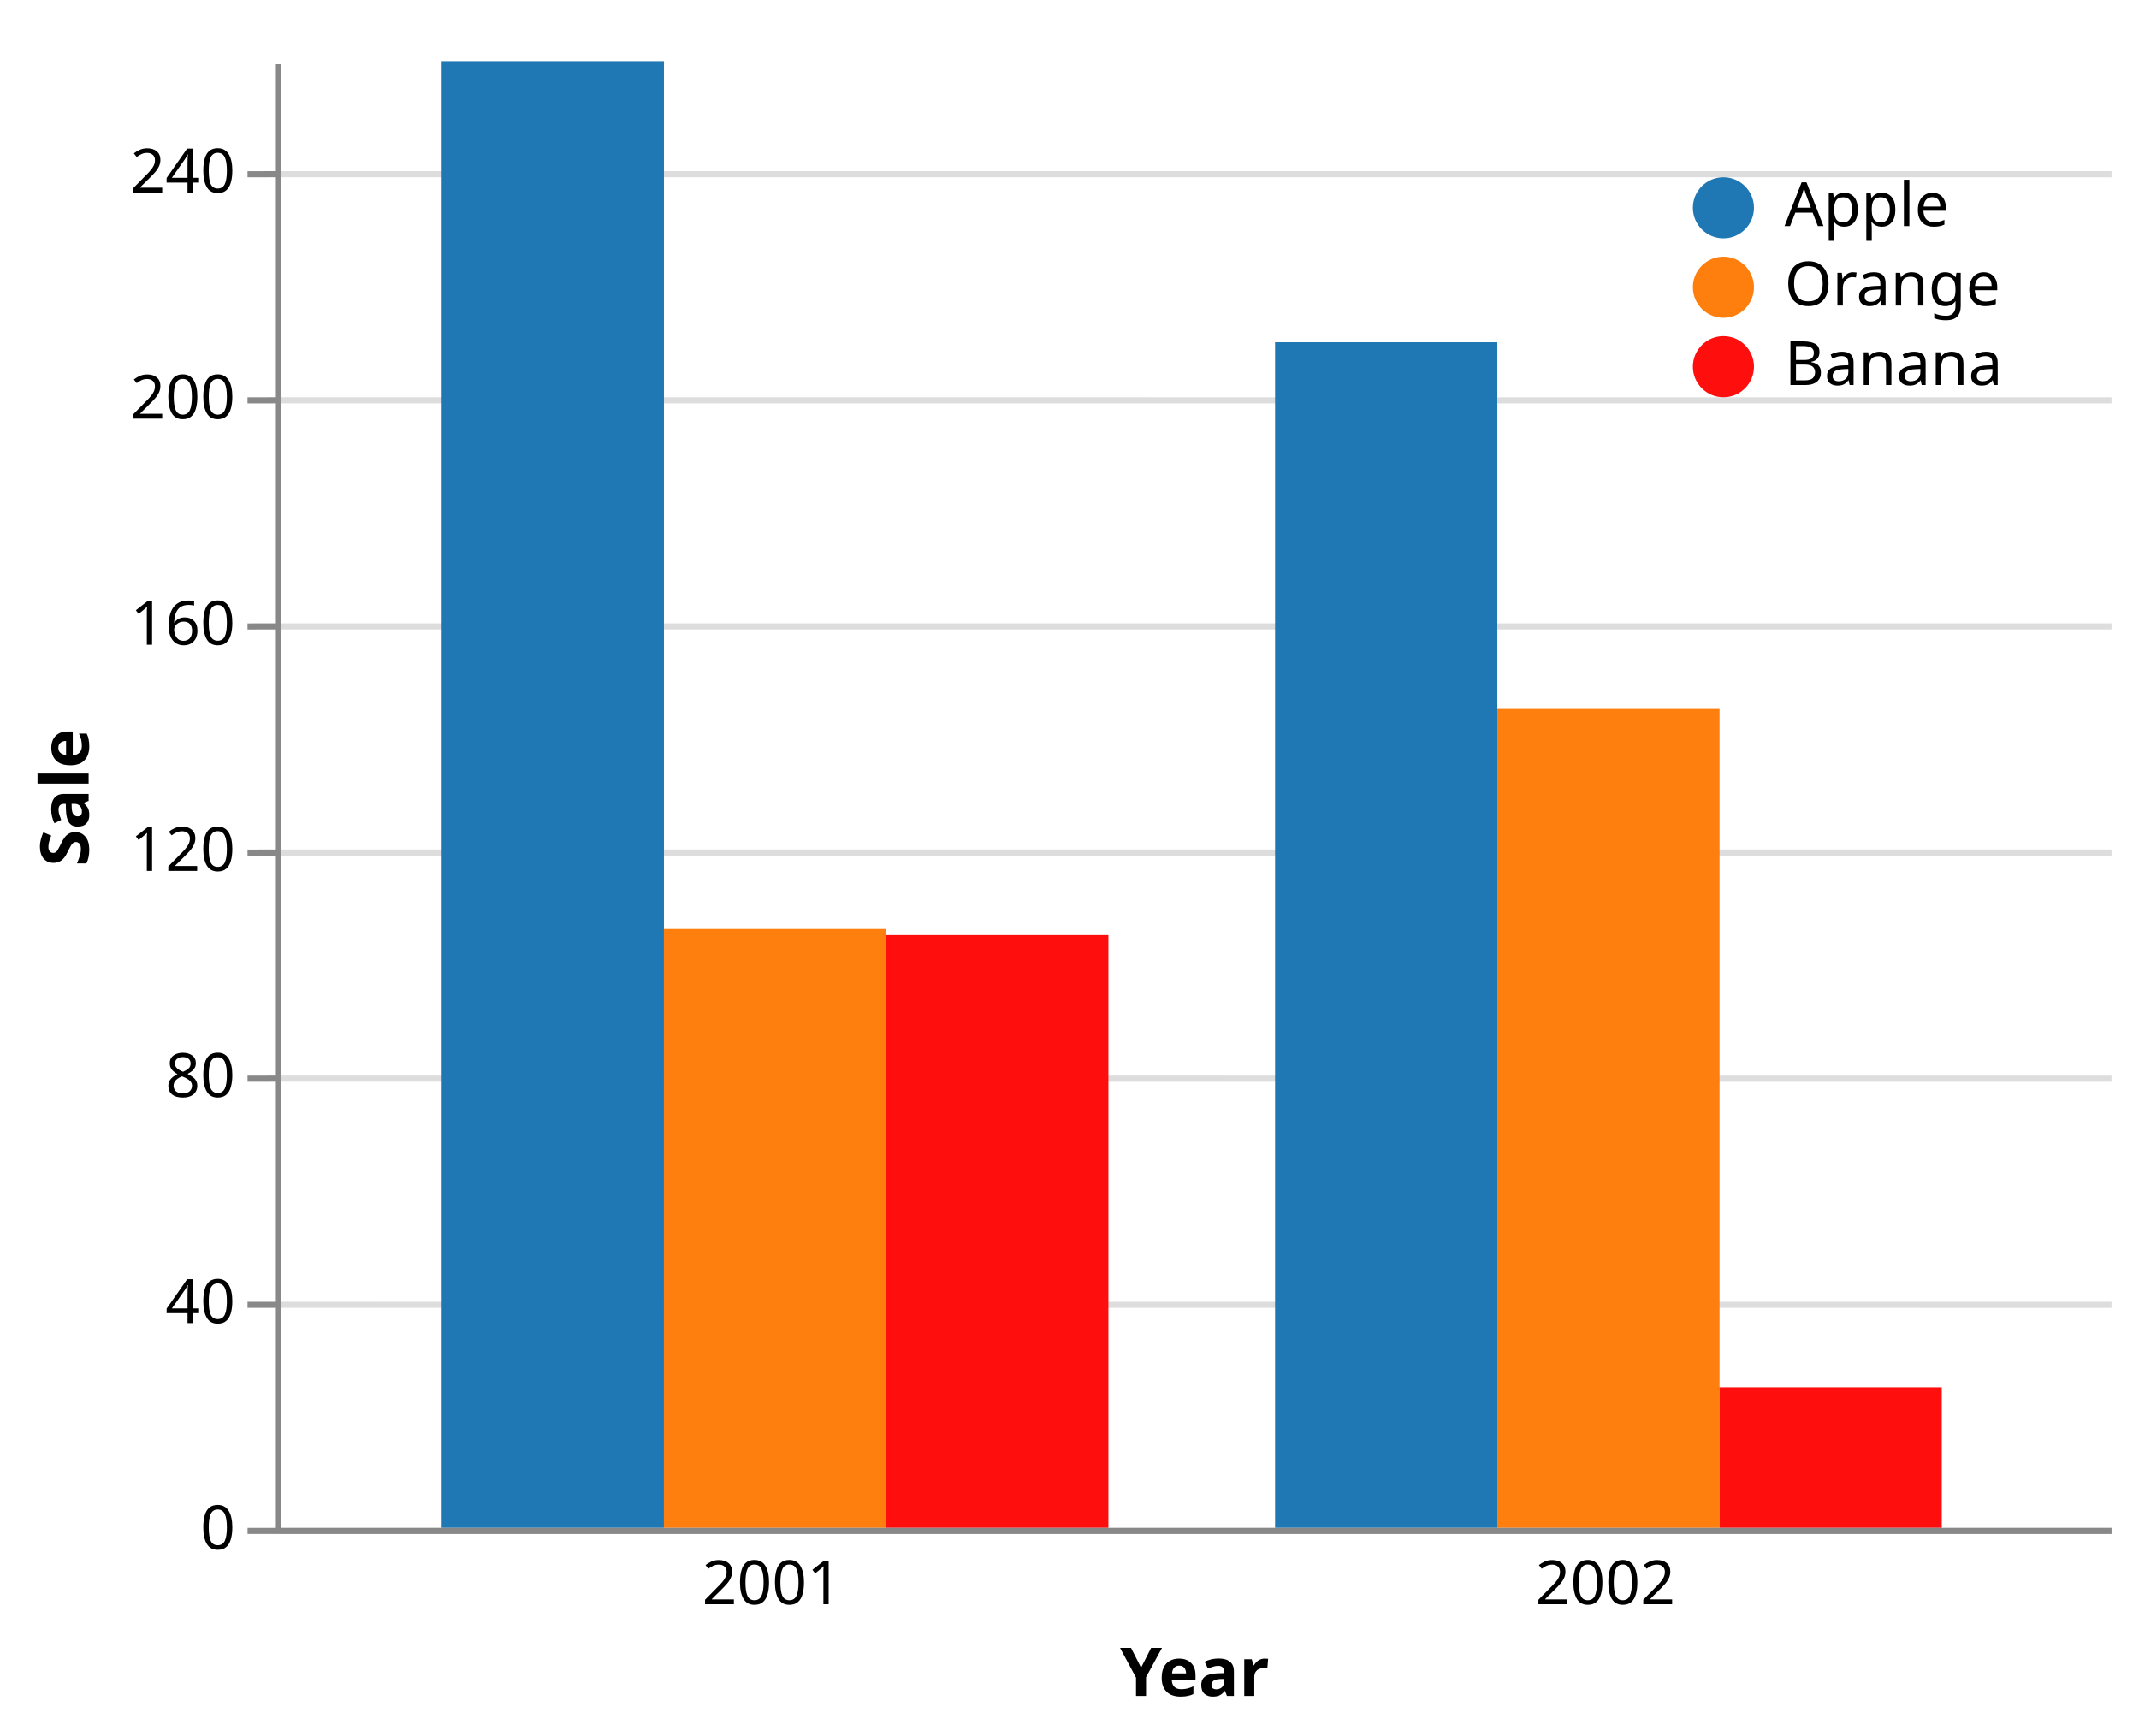
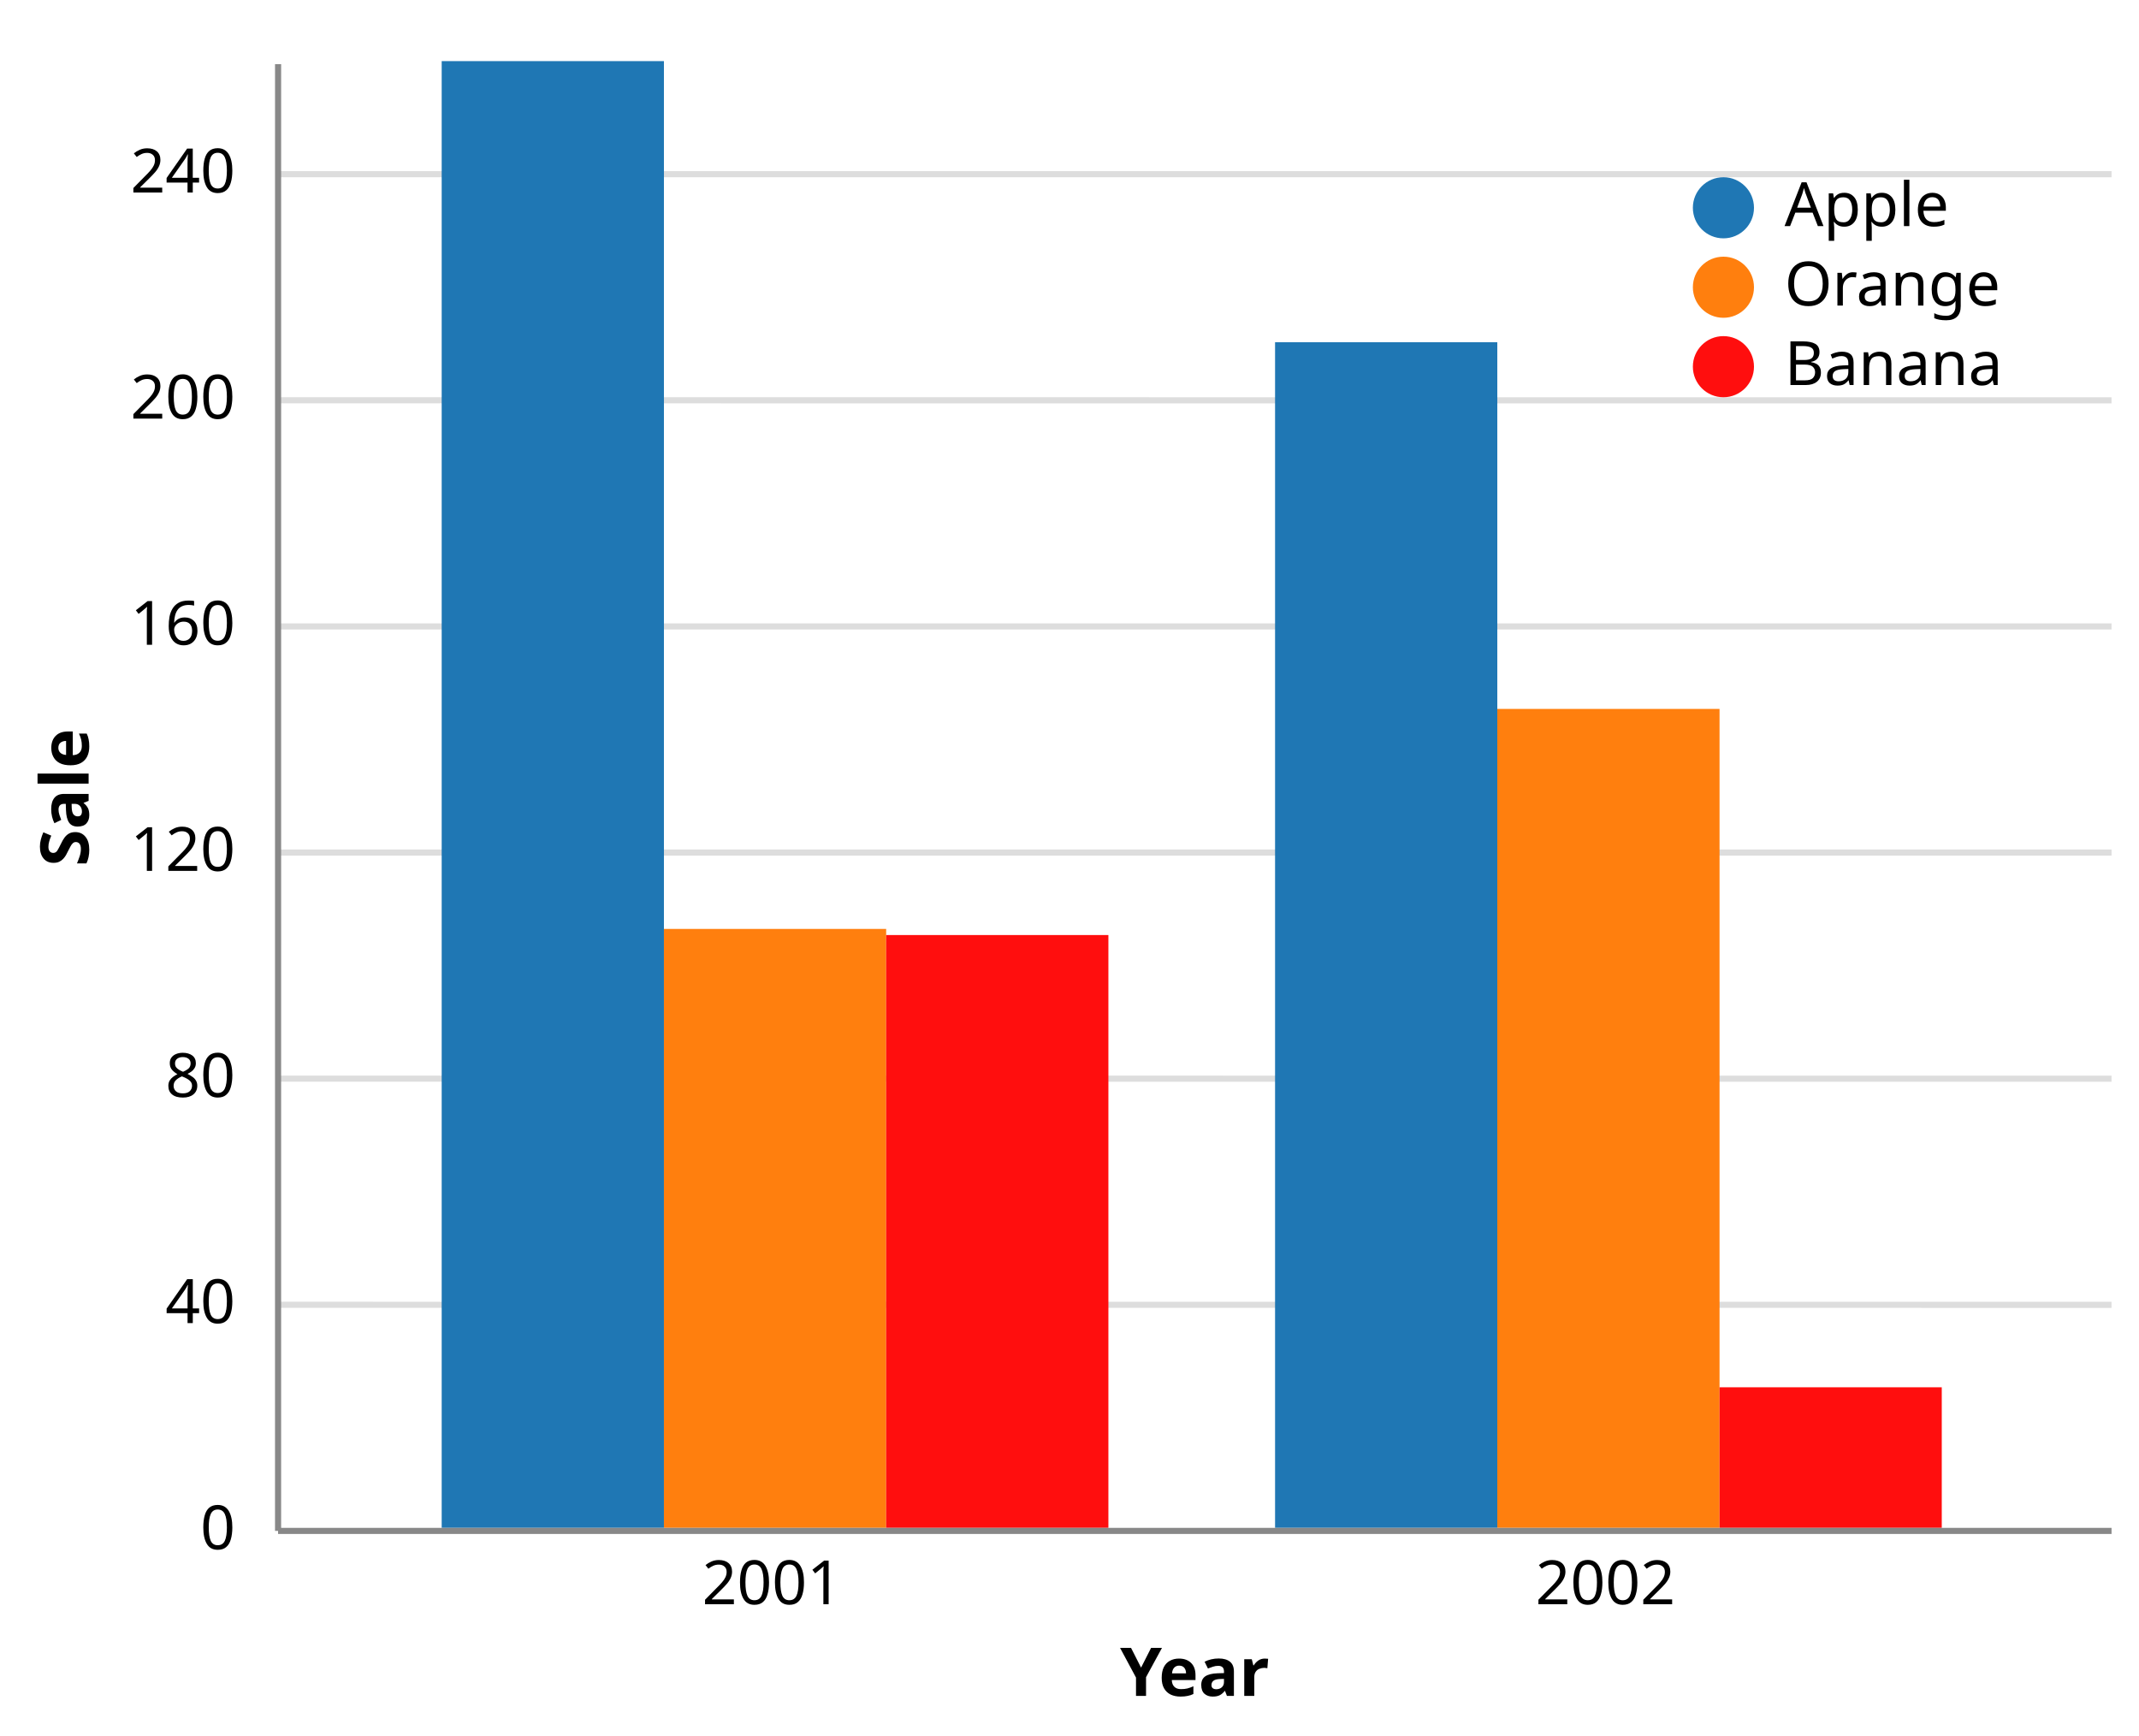
<svg xmlns="http://www.w3.org/2000/svg" id="visChart" class="marks" width="350" height="284" viewBox="0 0 350 284" version="1.1">
  <g transform="translate(45,10)" id="chartContent">
    <g class="mark-group role-frame root frame">
      <g transform="translate(0,0)">
        <path class="background" d="M0,0h300v240h-300Z" fill="none" />
        <g>
          <g class="mark-group role-axis axis" data-datum="{&quot;_TYPE&quot;:&quot;axis&quot;,&quot;type&quot;:&quot;left&quot;,&quot;position&quot;:&quot;&quot;}">
            <g transform="translate(0.5,0.5)">
              <path class="background" d="M0,0h0v0h0Z" fill="none" />
              <g>
                <g class="mark-rule role-axis-grid axis-grid">
-                   <line id="mark0" class="mark axis-grid" data-datum="{&quot;_MARKID&quot;:&quot;axis-grid&quot;}" transform="translate(0,240)" x2="300.006" y2="0.002" fill="none" stroke="#ddd" stroke-width="1" opacity="1" />
                  <line id="mark2" class="mark axis-grid" data-datum="{&quot;_MARKID&quot;:&quot;axis-grid&quot;}" transform="translate(0,203)" x2="300.004" y2="0.01" fill="none" stroke="#ddd" stroke-width="1" opacity="1" />
                  <line id="mark4" class="mark axis-grid" data-datum="{&quot;_MARKID&quot;:&quot;axis-grid&quot;}" transform="translate(0,166)" x2="300.004" y2="0.006" fill="none" stroke="#ddd" stroke-width="1" opacity="1" />
                  <line id="mark6" class="mark axis-grid" data-datum="{&quot;_MARKID&quot;:&quot;axis-grid&quot;}" transform="translate(0,129)" x2="300.009" y2="0.004" fill="none" stroke="#ddd" stroke-width="1" opacity="1" />
                  <line id="mark8" class="mark axis-grid" data-datum="{&quot;_MARKID&quot;:&quot;axis-grid&quot;}" transform="translate(0,92)" x2="300.004" y2="0.003" fill="none" stroke="#ddd" stroke-width="1" opacity="1" />
                  <line id="mark10" class="mark axis-grid" data-datum="{&quot;_MARKID&quot;:&quot;axis-grid&quot;}" transform="translate(0,55)" x2="300.005" y2="0.004" fill="none" stroke="#ddd" stroke-width="1" opacity="1" />
                  <line id="mark12" class="mark axis-grid" data-datum="{&quot;_MARKID&quot;:&quot;axis-grid&quot;}" transform="translate(0,18)" x2="300.007" y2="0.004" fill="none" stroke="#ddd" stroke-width="1" opacity="1" />
                </g>
                <g class="mark-rule role-axis-tick axis-tick">
-                   <line id="mark1000" class="mark axis-tick" data-datum="{&quot;_MARKID&quot;:&quot;axis-tick&quot;,&quot;y-label&quot;:&quot;_0&quot;}" transform="translate(0,240)" x2="-4.992" y2="0.002" fill="none" stroke="#888" stroke-width="1" opacity="1" />
-                   <line id="mark1002" class="mark axis-tick" data-datum="{&quot;_MARKID&quot;:&quot;axis-tick&quot;,&quot;y-label&quot;:&quot;_40&quot;}" transform="translate(0,203)" x2="-4.996" y2="0.007" fill="none" stroke="#888" stroke-width="1" opacity="1" />
-                   <line id="mark1004" class="mark axis-tick" data-datum="{&quot;_MARKID&quot;:&quot;axis-tick&quot;,&quot;y-label&quot;:&quot;_80&quot;}" transform="translate(0,166)" x2="-4.994" y2="0.009" fill="none" stroke="#888" stroke-width="1" opacity="1" />
-                   <line id="mark1006" class="mark axis-tick" data-datum="{&quot;_MARKID&quot;:&quot;axis-tick&quot;,&quot;y-label&quot;:&quot;_120&quot;}" transform="translate(0,129)" x2="-4.997" y2="0.009" fill="none" stroke="#888" stroke-width="1" opacity="1" />
-                   <line id="mark1008" class="mark axis-tick" data-datum="{&quot;_MARKID&quot;:&quot;axis-tick&quot;,&quot;y-label&quot;:&quot;_160&quot;}" transform="translate(0,92)" x2="-4.998" y2="0.01" fill="none" stroke="#888" stroke-width="1" opacity="1" />
-                   <line id="mark1010" class="mark axis-tick" data-datum="{&quot;_MARKID&quot;:&quot;axis-tick&quot;,&quot;y-label&quot;:&quot;_200&quot;}" transform="translate(0,55)" x2="-4.998" y2="0.006" fill="none" stroke="#888" stroke-width="1" opacity="1" />
-                   <line id="mark1012" class="mark axis-tick" data-datum="{&quot;_MARKID&quot;:&quot;axis-tick&quot;,&quot;y-label&quot;:&quot;_240&quot;}" transform="translate(0,18)" x2="-4.998" y2="0.01" fill="none" stroke="#888" stroke-width="1" opacity="1" />
-                 </g>
+                                     
+                                 </g>
                <g class="mark-text role-axis-label axis-label">
                  <text id="mark2000" class="mark axis-label" data-datum="{&quot;_MARKID&quot;:&quot;y-axis-label&quot;,&quot;y-label&quot;:&quot;_0&quot;}" text-anchor="end" transform="translate(-7,243)" font-family="sans-serif" font-size="10px" fill="#000" opacity="1">0</text>
                  <text id="mark2002" class="mark axis-label" data-datum="{&quot;_MARKID&quot;:&quot;y-axis-label&quot;,&quot;y-label&quot;:&quot;_40&quot;}" text-anchor="end" transform="translate(-7,206)" font-family="sans-serif" font-size="10px" fill="#000" opacity="1">40</text>
                  <text id="mark2004" class="mark axis-label" data-datum="{&quot;_MARKID&quot;:&quot;y-axis-label&quot;,&quot;y-label&quot;:&quot;_80&quot;}" text-anchor="end" transform="translate(-7,169)" font-family="sans-serif" font-size="10px" fill="#000" opacity="1">80</text>
                  <text id="mark2006" class="mark axis-label" data-datum="{&quot;_MARKID&quot;:&quot;y-axis-label&quot;,&quot;y-label&quot;:&quot;_120&quot;}" text-anchor="end" transform="translate(-7,132)" font-family="sans-serif" font-size="10px" fill="#000" opacity="1">120</text>
                  <text id="mark2008" class="mark axis-label" data-datum="{&quot;_MARKID&quot;:&quot;y-axis-label&quot;,&quot;y-label&quot;:&quot;_160&quot;}" text-anchor="end" transform="translate(-7,95)" font-family="sans-serif" font-size="10px" fill="#000" opacity="1">160</text>
                  <text id="mark2010" class="mark axis-label" data-datum="{&quot;_MARKID&quot;:&quot;y-axis-label&quot;,&quot;y-label&quot;:&quot;_200&quot;}" text-anchor="end" transform="translate(-7,58)" font-family="sans-serif" font-size="10px" fill="#000" opacity="1">200</text>
                  <text id="mark2012" class="mark axis-label" data-datum="{&quot;_MARKID&quot;:&quot;y-axis-label&quot;,&quot;y-label&quot;:&quot;_240&quot;}" text-anchor="end" transform="translate(-7,21)" font-family="sans-serif" font-size="10px" fill="#000" opacity="1">240</text>
                </g>
                <g class="mark-rule role-axis-domain axis-domain">
                  <line id="mark3000" class="mark axis-domain" data-datum="{&quot;_MARKID&quot;:&quot;y-axis-domain&quot;}" transform="translate(0,240)" x2="0.003" y2="-239.999" fill="none" stroke="#888" stroke-width="1" opacity="1" />
                </g>
                <g class="mark-text role-axis-title axis-title">
                  <text id="mark4000" class="mark axis-title" data-datum="{&quot;_MARKID&quot;:&quot;y-axis-title&quot;}" text-anchor="middle" transform="translate(-29,120) rotate(-90) translate(0,-2)" font-family="sans-serif" font-size="11px" font-weight="bold" fill="#000" opacity="1">Sale</text>
                </g>
              </g>
            </g>
          </g>
          <g class="mark-group role-scope scope">
            <g transform="translate(27.27273,0)">
              <path class="background" d="M0,0h0v0h0Z" fill="none" />
              <g>
                <g class="mark-rect role-mark bars">
                  <path id="mark5000" class="mark element0 rectangle" data-datum="{&quot;_MARKID&quot;:&quot;rectangle&quot;,&quot;category&quot;:&quot;_2001&quot;,&quot;position&quot;:&quot;Apple&quot;,&quot;value&quot;:260}" d="M0,0h36.364v240h-36.364Z" fill="#1f77b4" />
                  <path id="mark5001" class="mark element0 rectangle" data-datum="{&quot;_MARKID&quot;:&quot;rectangle&quot;,&quot;category&quot;:&quot;_2001&quot;,&quot;position&quot;:&quot;Orange&quot;,&quot;value&quot;:106}" d="M36.364,142h36.364v98h-36.364Z" fill="#ff7f0e" />
                  <path id="mark5002" class="mark element0 rectangle" data-datum="{&quot;_MARKID&quot;:&quot;rectangle&quot;,&quot;category&quot;:&quot;_2001&quot;,&quot;position&quot;:&quot;Banana&quot;,&quot;value&quot;:105}" d="M72.727,143h36.364v97h-36.364Z" fill="#ff0e0e" />
                </g>
              </g>
            </g>
            <g transform="translate(163.6364,0)">
              <path class="background" d="M0,0h0v0h0Z" fill="none" />
              <g>
                <g class="mark-rect role-mark bars">
                  <path id="mark6000" class="mark element1 rectangle" data-datum="{&quot;_MARKID&quot;:&quot;rectangle&quot;,&quot;category&quot;:&quot;_2002&quot;,&quot;position&quot;:&quot;Apple&quot;,&quot;value&quot;:210}" d="M0,46h36.364v194h-36.364Z" fill="#1f77b4" />
                  <path id="mark6001" class="mark element1 rectangle" data-datum="{&quot;_MARKID&quot;:&quot;rectangle&quot;,&quot;category&quot;:&quot;_2002&quot;,&quot;position&quot;:&quot;Orange&quot;,&quot;value&quot;:145}" d="M36.364,106h36.364v134h-36.364Z" fill="#ff7f0e" />
                  <path id="mark6002" class="mark element1 rectangle" data-datum="{&quot;_MARKID&quot;:&quot;rectangle&quot;,&quot;category&quot;:&quot;_2002&quot;,&quot;position&quot;:&quot;Banana&quot;,&quot;value&quot;:25}" d="M72.727,217h36.364v23h-36.364Z" fill="#ff0e0e" />
                </g>
              </g>
            </g>
          </g>
          <g class="mark-group role-legend legend" data-datum="{&quot;_TYPE&quot;:&quot;legend&quot;,&quot;color&quot;:&quot;&quot;}">
            <g transform="translate(231,18)">
              <path class="background" d="M0,0h51v37h-51Z" fill="none" />
              <g>
                <g class="mark-group role-legend-entry legend-entry">
                  <g transform="translate(0,0)">
                    <path class="background" d="M0,0h0v0h0Z" fill="none" />
                    <g>
                      <g class="mark-group role-scope scope">
                        <g transform="translate(0,0)">
                          <path class="background" d="M0,0h50.72v11h-50.72Z" fill="none" opacity="1" />
                          <g>
                            <g class="mark-symbol role-legend-symbol legend-symbol">
                              <circle id="mark7000" class="mark legend-symbol" data-datum="{&quot;_MARKID&quot;:&quot;legend-symbol&quot;,&quot;position&quot;:&quot;Apple&quot;}" transform="translate(6,6)" r="5" fill="#1f77b4" stroke-width="1.5" opacity="1" />
                            </g>
                            <g class="mark-text role-legend-label legend-label">
                              <text id="mark8000" class="mark legend-label" data-datum="{&quot;_MARKID&quot;:&quot;legend-label&quot;,&quot;position&quot;:&quot;Apple&quot;}" text-anchor="start" transform="translate(16,9)" font-family="sans-serif" font-size="10px" fill="#000" opacity="1">Apple</text>
                            </g>
                          </g>
                        </g>
                        <g transform="translate(0,13)">
                          <path class="background" d="M0,0h50.72v11h-50.72Z" fill="none" opacity="1" />
                          <g>
                            <g class="mark-symbol role-legend-symbol legend-symbol">
                              <circle id="mark7001" class="mark legend-symbol" data-datum="{&quot;_MARKID&quot;:&quot;legend-symbol&quot;,&quot;position&quot;:&quot;Orange&quot;}" transform="translate(6,6)" r="5" fill="#ff7f0e" stroke-width="1.5" opacity="1" />
                            </g>
                            <g class="mark-text role-legend-label legend-label">
                              <text id="mark8001" class="mark legend-label" data-datum="{&quot;_MARKID&quot;:&quot;legend-label&quot;,&quot;position&quot;:&quot;Orange&quot;}" text-anchor="start" transform="translate(16,9)" font-family="sans-serif" font-size="10px" fill="#000" opacity="1">Orange</text>
                            </g>
                          </g>
                        </g>
                        <g transform="translate(0,26)">
                          <path class="background" d="M0,0h50.72v11h-50.72Z" fill="none" opacity="1" />
                          <g>
                            <g class="mark-symbol role-legend-symbol legend-symbol">
                              <circle id="mark7002" class="mark legend-symbol" data-datum="{&quot;_MARKID&quot;:&quot;legend-symbol&quot;,&quot;position&quot;:&quot;Banana&quot;}" transform="translate(6,6)" r="5" fill="#ff0e0e" stroke-width="1.5" opacity="1" />
                            </g>
                            <g class="mark-text role-legend-label legend-label">
                              <text id="mark8002" class="mark legend-label" data-datum="{&quot;_MARKID&quot;:&quot;legend-label&quot;,&quot;position&quot;:&quot;Banana&quot;}" text-anchor="start" transform="translate(16,9)" font-family="sans-serif" font-size="10px" fill="#000" opacity="1">Banana</text>
                            </g>
                          </g>
                        </g>
                      </g>
                    </g>
                  </g>
                </g>
              </g>
            </g>
          </g>
          <g class="mark-group role-axis axis" data-datum="{&quot;_TYPE&quot;:&quot;axis&quot;,&quot;type&quot;:&quot;bottom&quot;,&quot;position&quot;:&quot;&quot;}">
            <g transform="translate(0.5,240.5)">
              <path class="background" d="M0,0h0v0h0Z" fill="none" />
              <g>
-                 <g class="mark-rule role-axis-tick axis-tick">
-                   <line id="mark1014" class="mark axis-tick" data-datum="{&quot;_MARKID&quot;:&quot;axis-tick&quot;,&quot;y-label&quot;:&quot;_undefined&quot;}" transform="translate(81,0)" x2="0.008" y2="0.008" fill="none" stroke="#888" stroke-width="1" opacity="1" />
-                   <line id="mark1015" class="mark axis-tick" data-datum="{&quot;_MARKID&quot;:&quot;axis-tick&quot;,&quot;y-label&quot;:&quot;_undefined&quot;}" transform="translate(217,0)" x2="0.01" y2="0.01" fill="none" stroke="#888" stroke-width="1" opacity="1" />
-                 </g>
                <g class="mark-text role-axis-label axis-label">
                  <text id="mark2014" class="mark axis-label" data-datum="{&quot;_MARKID&quot;:&quot;x-axis-label&quot;,&quot;category&quot;:&quot;_2001&quot;}" text-anchor="middle" transform="translate(80.81818,12)" font-family="sans-serif" font-size="10px" fill="#000" opacity="1">2001</text>
                  <text id="mark2015" class="mark axis-label" data-datum="{&quot;_MARKID&quot;:&quot;x-axis-label&quot;,&quot;category&quot;:&quot;_2002&quot;}" text-anchor="middle" transform="translate(217.1818,12)" font-family="sans-serif" font-size="10px" fill="#000" opacity="1">2002</text>
                </g>
                <g class="mark-rule role-axis-domain axis-domain">
                  <line id="mark3001" class="mark axis-domain" data-datum="{&quot;_MARKID&quot;:&quot;x-axis-domain&quot;}" transform="translate(0,0)" x2="300.008" y2="0.001" fill="none" stroke="#888" stroke-width="1" opacity="1" />
                </g>
                <g class="mark-text role-axis-title axis-title">
                  <text id="mark4001" class="mark axis-title" data-datum="{&quot;_MARKID&quot;:&quot;x-axis-title&quot;}" text-anchor="middle" transform="translate(150,27)" font-family="sans-serif" font-size="11px" font-weight="bold" fill="#000" opacity="1">Year</text>
                </g>
              </g>
            </g>
          </g>
        </g>
      </g>
    </g>
  </g>
</svg>
